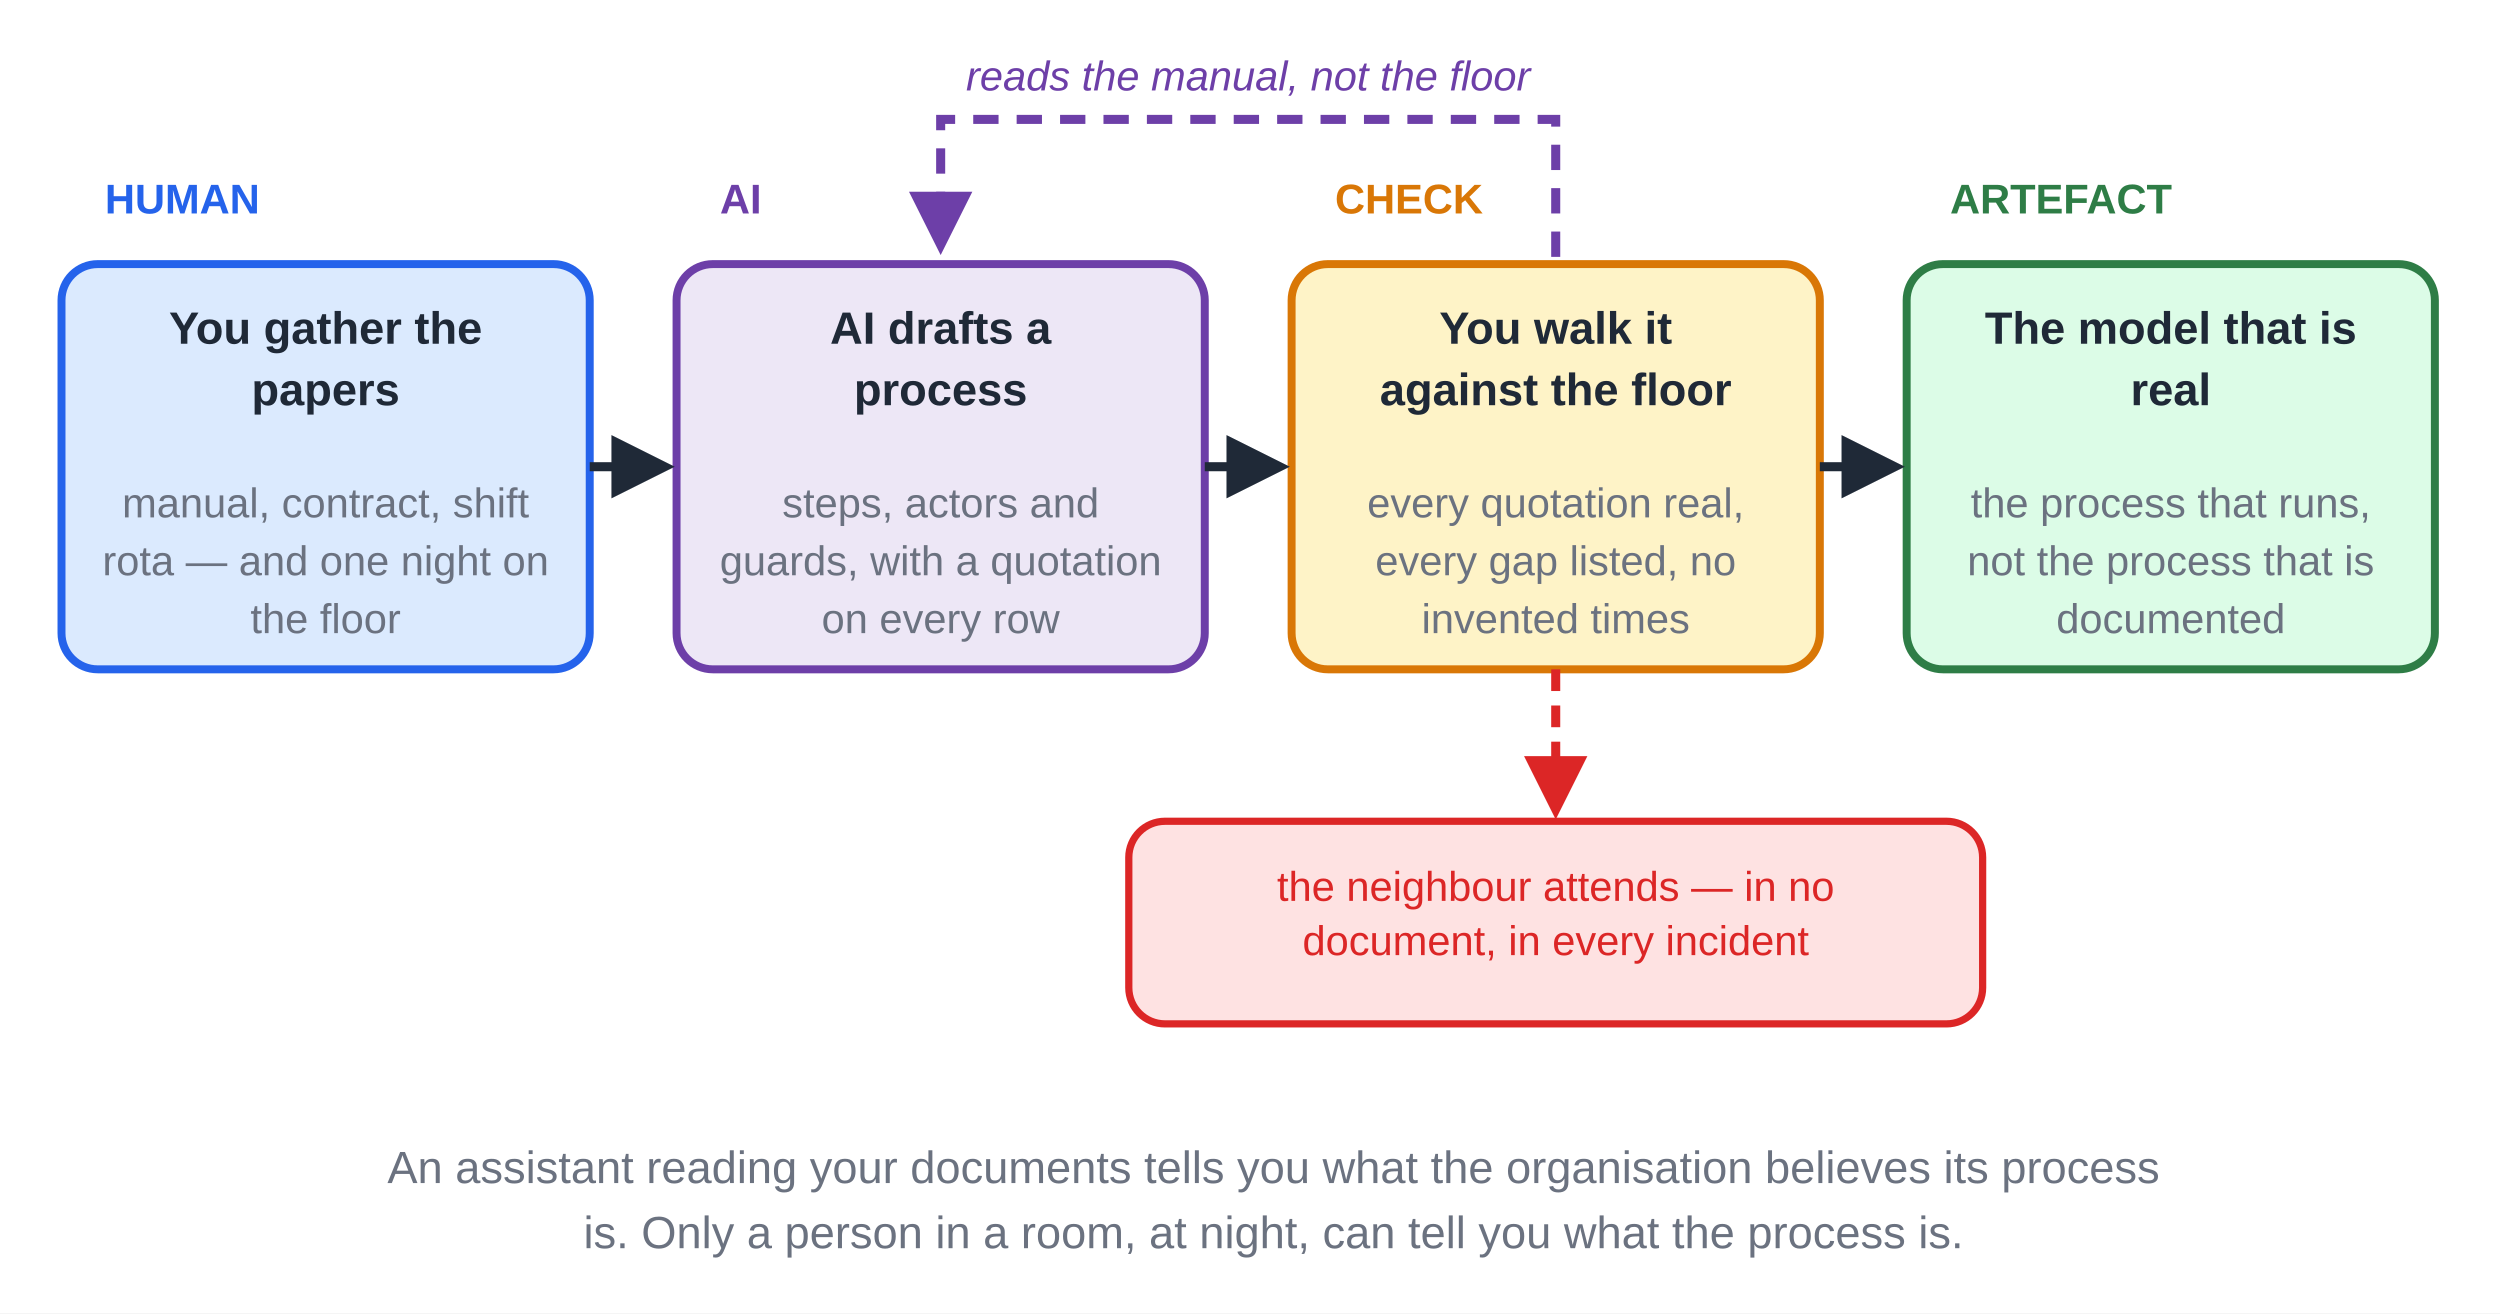
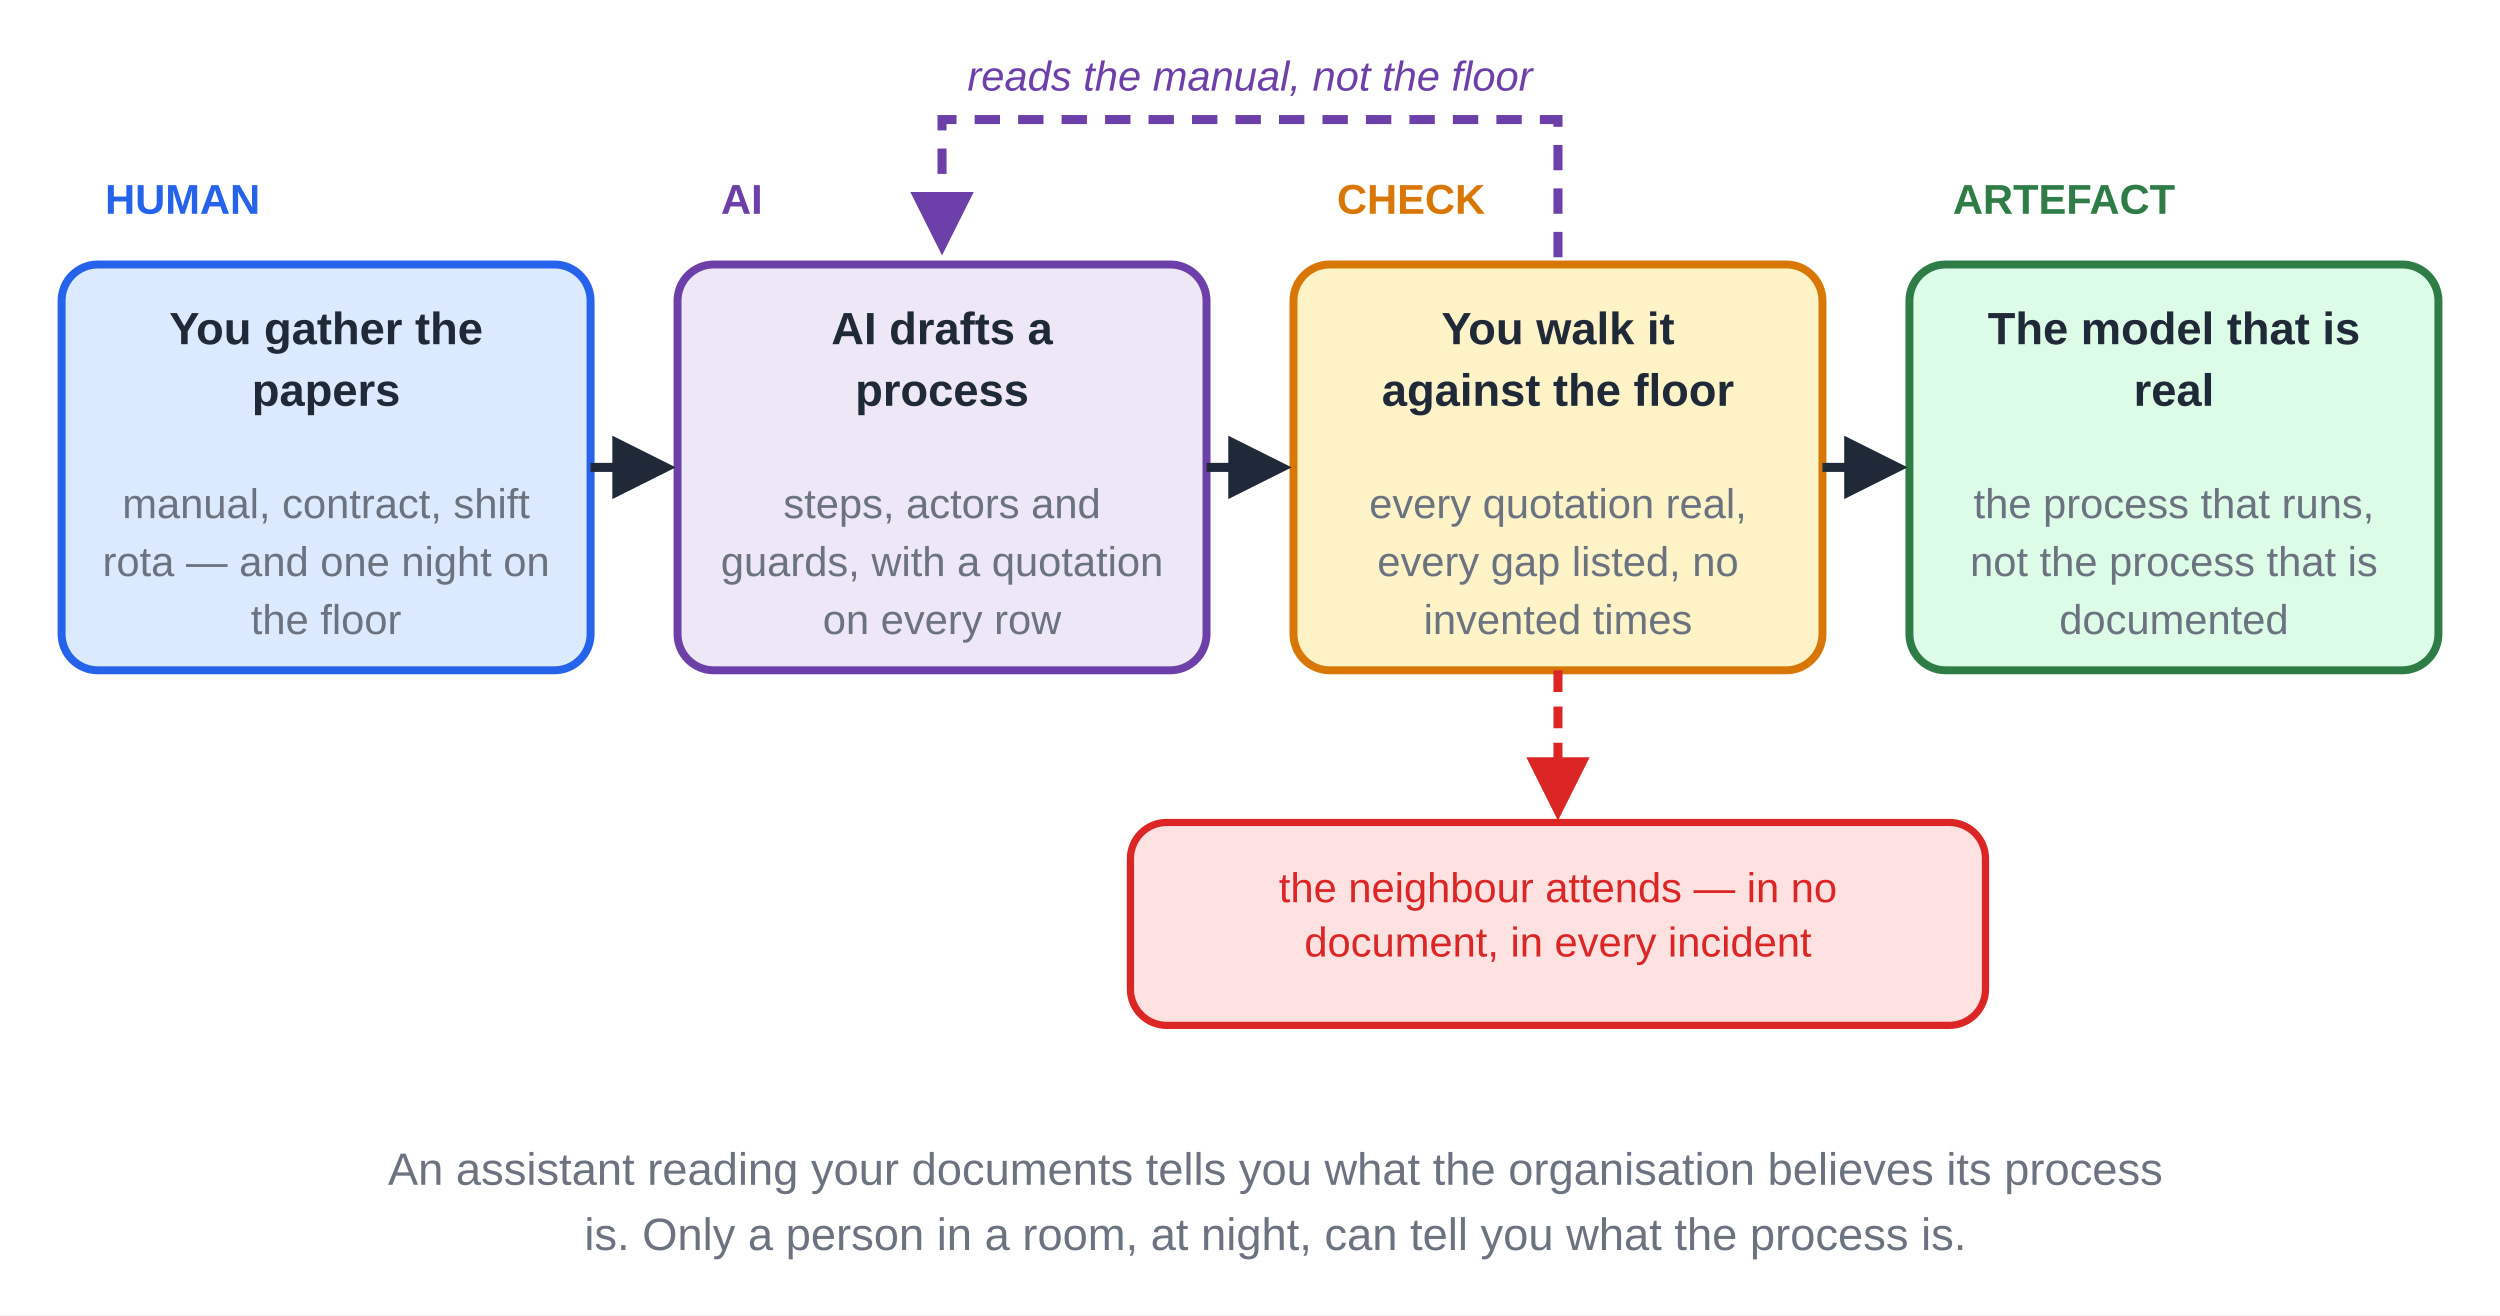
- <svg xmlns="http://www.w3.org/2000/svg" viewBox="28 45 691 363" font-family="Arial">
+ <svg xmlns="http://www.w3.org/2000/svg" viewBox="28 45 690 363" font-family="Arial">
  <defs>
    <marker id="arrB" viewBox="0 0 10 10" refX="8" refY="5" markerWidth="7" markerHeight="7" orient="auto-start-reverse">
      <path d="M0,0 L10,5 L0,10 z" fill="#2563EB" />
    </marker>
    <marker id="arrG" viewBox="0 0 10 10" refX="8" refY="5" markerWidth="7" markerHeight="7" orient="auto-start-reverse">
      <path d="M0,0 L10,5 L0,10 z" fill="#6B7280" />
    </marker>
    <marker id="arrV" viewBox="0 0 10 10" refX="8" refY="5" markerWidth="7" markerHeight="7" orient="auto-start-reverse">
      <path d="M0,0 L10,5 L0,10 z" fill="#6D3FA8" />
    </marker>
    <marker id="arrR" viewBox="0 0 10 10" refX="8" refY="5" markerWidth="7" markerHeight="7" orient="auto-start-reverse">
      <path d="M0,0 L10,5 L0,10 z" fill="#DC2626" />
    </marker>
    <marker id="arrT" viewBox="0 0 10 10" refX="8" refY="5" markerWidth="7" markerHeight="7" orient="auto-start-reverse">
      <path d="M0,0 L10,5 L0,10 z" fill="#0D9488" />
    </marker>
    <marker id="arrK" viewBox="0 0 10 10" refX="8" refY="5" markerWidth="7" markerHeight="7" orient="auto-start-reverse">
      <path d="M0,0 L10,5 L0,10 z" fill="#1F2937" />
    </marker>
    <marker id="arrA" viewBox="0 0 10 10" refX="8" refY="5" markerWidth="7" markerHeight="7" orient="auto-start-reverse">
      <path d="M0,0 L10,5 L0,10 z" fill="#D97706" />
    </marker>
    <marker id="arrGr" viewBox="0 0 10 10" refX="8" refY="5" markerWidth="7" markerHeight="7" orient="auto-start-reverse">
      <path d="M0,0 L10,5 L0,10 z" fill="#2E7D46" />
    </marker>
  </defs>
-   <rect x="28" y="45" width="691" height="363" fill="#FFFFFF" />
+   <rect x="28" y="45" width="690" height="363" fill="#FFFFFF" />
  <rect x="45" y="118" width="146" height="112" rx="10" fill="#DBEAFE" stroke="#2563EB" stroke-width="2.2" />
  <text x="57" y="104" text-anchor="start" font-size="11.5" fill="#2563EB" font-weight="bold" font-style="normal">HUMAN</text>
  <text x="118" y="140" text-anchor="middle" font-size="12.5" fill="#1F2937" font-weight="bold" font-style="normal">You gather the</text>
  <text x="118" y="157" text-anchor="middle" font-size="12.5" fill="#1F2937" font-weight="bold" font-style="normal">papers</text>
  <text x="118" y="188" text-anchor="middle" font-size="11.5" fill="#6B7280" font-weight="normal" font-style="normal">manual, contract, shift</text>
  <text x="118" y="204" text-anchor="middle" font-size="11.5" fill="#6B7280" font-weight="normal" font-style="normal">rota — and one night on</text>
  <text x="118" y="220" text-anchor="middle" font-size="11.5" fill="#6B7280" font-weight="normal" font-style="normal">the floor</text>
  <rect x="215" y="118" width="146" height="112" rx="10" fill="#EDE7F6" stroke="#6D3FA8" stroke-width="2.2" />
  <text x="227" y="104" text-anchor="start" font-size="11.5" fill="#6D3FA8" font-weight="bold" font-style="normal">AI</text>
  <text x="288" y="140" text-anchor="middle" font-size="12.5" fill="#1F2937" font-weight="bold" font-style="normal">AI drafts a</text>
  <text x="288" y="157" text-anchor="middle" font-size="12.5" fill="#1F2937" font-weight="bold" font-style="normal">process</text>
  <text x="288" y="188" text-anchor="middle" font-size="11.5" fill="#6B7280" font-weight="normal" font-style="normal">steps, actors and</text>
  <text x="288" y="204" text-anchor="middle" font-size="11.5" fill="#6B7280" font-weight="normal" font-style="normal">guards, with a quotation</text>
  <text x="288" y="220" text-anchor="middle" font-size="11.5" fill="#6B7280" font-weight="normal" font-style="normal">on every row</text>
  <rect x="385" y="118" width="146" height="112" rx="10" fill="#FEF3C7" stroke="#D97706" stroke-width="2.2" />
  <text x="397" y="104" text-anchor="start" font-size="11.5" fill="#D97706" font-weight="bold" font-style="normal">CHECK</text>
  <text x="458" y="140" text-anchor="middle" font-size="12.5" fill="#1F2937" font-weight="bold" font-style="normal">You walk it</text>
  <text x="458" y="157" text-anchor="middle" font-size="12.5" fill="#1F2937" font-weight="bold" font-style="normal">against the floor</text>
  <text x="458" y="188" text-anchor="middle" font-size="11.5" fill="#6B7280" font-weight="normal" font-style="normal">every quotation real,</text>
  <text x="458" y="204" text-anchor="middle" font-size="11.5" fill="#6B7280" font-weight="normal" font-style="normal">every gap listed, no</text>
  <text x="458" y="220" text-anchor="middle" font-size="11.5" fill="#6B7280" font-weight="normal" font-style="normal">invented times</text>
  <rect x="555" y="118" width="146" height="112" rx="10" fill="#DCFCE7" stroke="#2E7D46" stroke-width="2.2" />
  <text x="567" y="104" text-anchor="start" font-size="11.5" fill="#2E7D46" font-weight="bold" font-style="normal">ARTEFACT</text>
  <text x="628" y="140" text-anchor="middle" font-size="12.5" fill="#1F2937" font-weight="bold" font-style="normal">The model that is</text>
  <text x="628" y="157" text-anchor="middle" font-size="12.5" fill="#1F2937" font-weight="bold" font-style="normal">real</text>
  <text x="628" y="188" text-anchor="middle" font-size="11.5" fill="#6B7280" font-weight="normal" font-style="normal">the process that runs,</text>
  <text x="628" y="204" text-anchor="middle" font-size="11.5" fill="#6B7280" font-weight="normal" font-style="normal">not the process that is</text>
  <text x="628" y="220" text-anchor="middle" font-size="11.5" fill="#6B7280" font-weight="normal" font-style="normal">documented</text>
  <line x1="191" y1="174" x2="211" y2="174" stroke="#1F2937" stroke-width="2.5" marker-end="url(#arrK)" />
  <line x1="361" y1="174" x2="381" y2="174" stroke="#1F2937" stroke-width="2.5" marker-end="url(#arrK)" />
  <line x1="531" y1="174" x2="551" y2="174" stroke="#1F2937" stroke-width="2.5" marker-end="url(#arrK)" />
  <path d="M 458,116 L 458,78 L 288,78 L 288,112" fill="none" stroke="#6D3FA8" stroke-width="2.5" stroke-dasharray="7 5" marker-end="url(#arrV)" />
  <text x="373" y="70" text-anchor="middle" font-size="11.5" fill="#6D3FA8" font-weight="normal" font-style="italic">reads the manual, not the floor</text>
  <path d="M 458,230 L 458,268" fill="none" stroke="#DC2626" stroke-width="2.5" stroke-dasharray="6 4" marker-end="url(#arrR)" />
  <rect x="340" y="272" width="236" height="56" rx="10" fill="#FEE2E2" stroke="#DC2626" stroke-width="2" />
  <text x="458" y="294" text-anchor="middle" font-size="11.5" fill="#DC2626" font-weight="normal" font-style="normal">the neighbour attends — in no</text>
  <text x="458" y="309" text-anchor="middle" font-size="11.5" fill="#DC2626" font-weight="normal" font-style="normal">document, in every incident</text>
  <text x="380" y="372" text-anchor="middle" font-size="12.5" fill="#6B7280" font-weight="normal" font-style="normal">An assistant reading your documents tells you what the organisation believes its process</text>
  <text x="380" y="390" text-anchor="middle" font-size="12.5" fill="#6B7280" font-weight="normal" font-style="normal">is. Only a person in a room, at night, can tell you what the process is.</text>
</svg>
